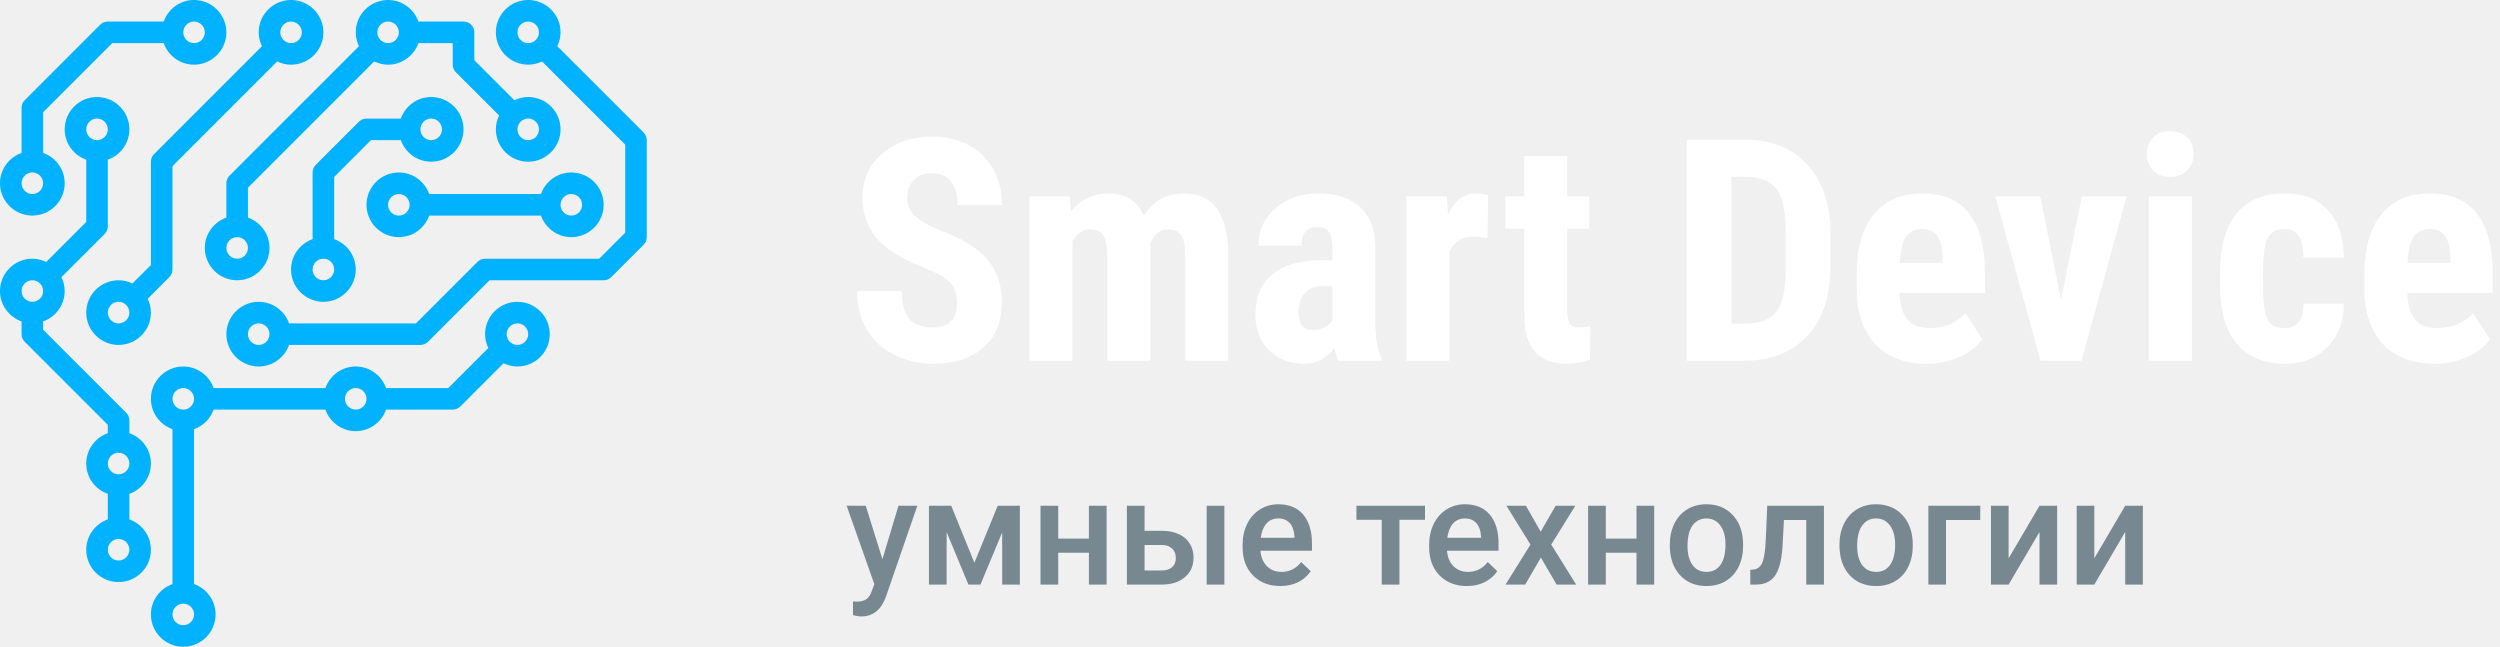
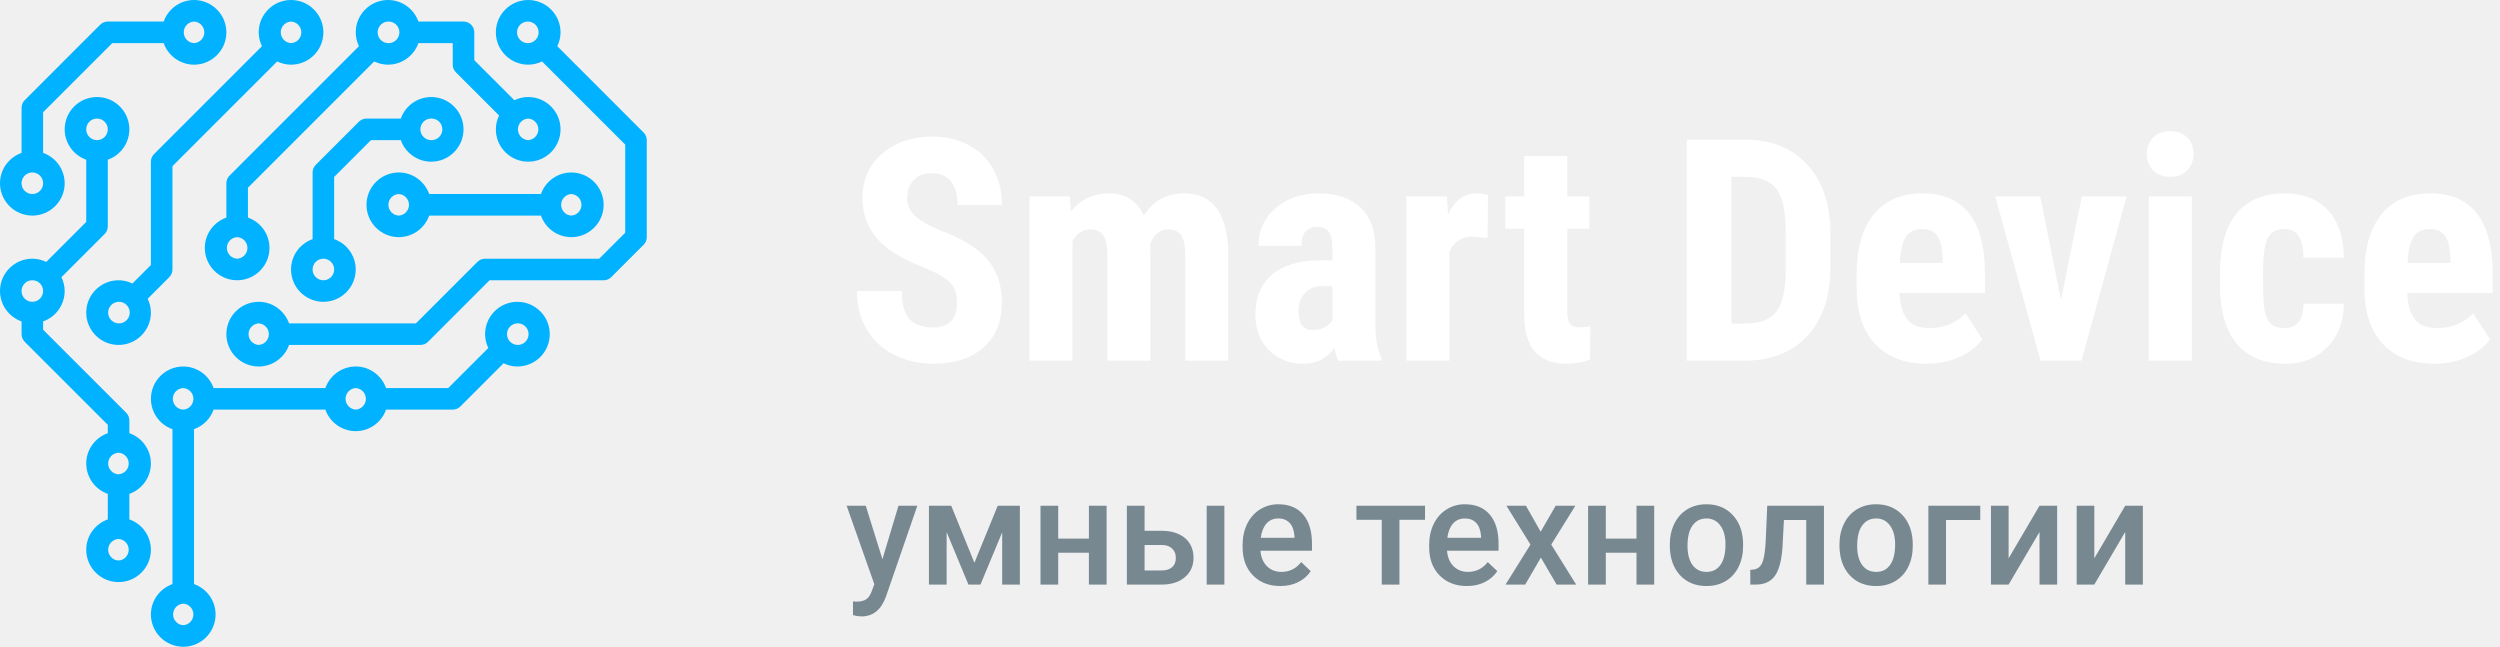
- <svg xmlns="http://www.w3.org/2000/svg" width="201" height="52" id="icon-logo" viewBox="0 0 201 52" fill="none">
-   <path d="M76.936 24.337C76.936 23.613 76.748 23.067 76.374 22.701C76.008 22.327 75.336 21.94 74.36 21.541C72.578 20.866 71.296 20.077 70.515 19.173C69.733 18.262 69.343 17.188 69.343 15.951C69.343 14.453 69.872 13.253 70.93 12.35C71.996 11.438 73.347 10.982 74.982 10.982C76.073 10.982 77.045 11.214 77.9 11.678C78.754 12.134 79.409 12.781 79.865 13.619C80.329 14.457 80.561 15.409 80.561 16.476H76.984C76.984 15.646 76.805 15.015 76.447 14.584C76.097 14.144 75.589 13.924 74.921 13.924C74.295 13.924 73.806 14.111 73.457 14.486C73.107 14.852 72.932 15.348 72.932 15.975C72.932 16.463 73.127 16.907 73.518 17.306C73.908 17.696 74.6 18.103 75.593 18.526C77.326 19.153 78.584 19.922 79.365 20.834C80.154 21.745 80.549 22.905 80.549 24.312C80.549 25.859 80.056 27.067 79.072 27.938C78.087 28.809 76.748 29.244 75.056 29.244C73.908 29.244 72.862 29.008 71.918 28.536C70.974 28.064 70.234 27.389 69.697 26.51C69.168 25.631 68.903 24.593 68.903 23.397H72.504C72.504 24.422 72.704 25.167 73.103 25.631C73.501 26.095 74.152 26.327 75.056 26.327C76.309 26.327 76.936 25.663 76.936 24.337ZM86.005 15.792L86.103 17.013C86.876 16.036 87.897 15.548 89.167 15.548C90.485 15.548 91.417 16.142 91.962 17.33C92.719 16.142 93.797 15.548 95.197 15.548C97.508 15.548 98.692 17.147 98.749 20.345V29H95.295V20.565C95.295 19.8 95.189 19.255 94.978 18.929C94.766 18.604 94.408 18.441 93.903 18.441C93.26 18.441 92.78 18.836 92.463 19.625L92.487 20.04V29H89.033V20.589C89.033 19.832 88.931 19.287 88.728 18.954C88.524 18.612 88.162 18.441 87.641 18.441C87.047 18.441 86.575 18.762 86.225 19.405V29H82.77V15.792H86.005ZM107.587 29C107.49 28.797 107.392 28.455 107.294 27.975C106.676 28.821 105.838 29.244 104.78 29.244C103.673 29.244 102.753 28.878 102.021 28.145C101.297 27.413 100.935 26.465 100.935 25.301C100.935 23.918 101.374 22.848 102.253 22.091C103.14 21.334 104.414 20.947 106.074 20.931H107.124V19.869C107.124 19.275 107.022 18.856 106.818 18.612C106.615 18.368 106.318 18.246 105.927 18.246C105.065 18.246 104.633 18.75 104.633 19.759H101.179C101.179 18.539 101.634 17.534 102.546 16.744C103.465 15.947 104.625 15.548 106.025 15.548C107.473 15.548 108.592 15.926 109.382 16.683C110.179 17.432 110.578 18.506 110.578 19.906V26.119C110.594 27.259 110.757 28.15 111.066 28.793V29H107.587ZM105.549 26.534C105.931 26.534 106.257 26.457 106.525 26.302C106.794 26.148 106.993 25.965 107.124 25.753V23.006H106.293C105.708 23.006 105.244 23.194 104.902 23.568C104.568 23.942 104.401 24.443 104.401 25.069C104.401 26.046 104.784 26.534 105.549 26.534ZM119.599 19.125L118.452 19.027C117.508 19.027 116.869 19.442 116.535 20.272V29H113.068V15.792H116.328L116.425 17.22C116.971 16.105 117.723 15.548 118.684 15.548C119.074 15.548 119.392 15.601 119.636 15.707L119.599 19.125ZM126.008 12.545V15.792H127.778V18.392H126.008V24.947C126.008 25.468 126.077 25.826 126.215 26.021C126.362 26.217 126.639 26.314 127.045 26.314C127.379 26.314 127.652 26.286 127.863 26.229L127.839 28.915C127.253 29.134 126.618 29.244 125.935 29.244C123.705 29.244 122.578 27.966 122.553 25.411V18.392H121.027V15.792H122.553V12.545H126.008ZM135.615 29V11.227H140.314C142.39 11.227 144.042 11.886 145.271 13.204C146.507 14.523 147.138 16.329 147.163 18.624V21.505C147.163 23.84 146.544 25.676 145.307 27.01C144.078 28.337 142.382 29 140.217 29H135.615ZM139.204 14.217V26.021H140.278C141.474 26.021 142.316 25.708 142.805 25.081C143.293 24.447 143.549 23.356 143.574 21.81V18.722C143.574 17.061 143.342 15.906 142.878 15.255C142.414 14.596 141.625 14.25 140.51 14.217H139.204ZM154.914 29.244C153.14 29.244 151.757 28.715 150.764 27.657C149.771 26.599 149.274 25.086 149.274 23.116V22.066C149.274 19.983 149.73 18.376 150.642 17.245C151.553 16.113 152.859 15.548 154.56 15.548C156.22 15.548 157.469 16.081 158.308 17.147C159.146 18.205 159.573 19.776 159.589 21.859V23.556H152.717C152.766 24.532 152.981 25.248 153.364 25.704C153.746 26.152 154.336 26.375 155.134 26.375C156.289 26.375 157.254 25.981 158.027 25.191L159.382 27.279C158.959 27.865 158.344 28.341 157.539 28.707C156.733 29.065 155.858 29.244 154.914 29.244ZM152.741 21.139H156.196V20.821C156.18 20.032 156.049 19.434 155.805 19.027C155.561 18.62 155.138 18.416 154.536 18.416C153.933 18.416 153.494 18.632 153.217 19.064C152.949 19.495 152.79 20.186 152.741 21.139ZM165.705 24.117L167.377 15.792H170.979L167.353 29H164.057L160.419 15.792H164.033L165.705 24.117ZM176.228 29H172.761V15.792H176.228V29ZM172.602 12.374C172.602 11.837 172.773 11.398 173.115 11.056C173.457 10.714 173.912 10.543 174.482 10.543C175.052 10.543 175.507 10.714 175.849 11.056C176.191 11.398 176.362 11.837 176.362 12.374C176.362 12.903 176.191 13.342 175.849 13.692C175.515 14.042 175.06 14.217 174.482 14.217C173.904 14.217 173.444 14.042 173.103 13.692C172.769 13.342 172.602 12.903 172.602 12.374ZM183.674 26.375C184.675 26.375 185.183 25.724 185.2 24.422H188.447C188.431 25.863 187.987 27.026 187.116 27.914C186.245 28.801 185.122 29.244 183.747 29.244C182.046 29.244 180.748 28.715 179.853 27.657C178.958 26.599 178.502 25.041 178.486 22.982V21.932C178.486 19.857 178.925 18.274 179.804 17.184C180.691 16.093 181.997 15.548 183.723 15.548C185.179 15.548 186.327 15.999 187.165 16.903C188.003 17.798 188.431 19.072 188.447 20.724H185.2C185.192 19.983 185.069 19.413 184.833 19.015C184.597 18.616 184.207 18.416 183.662 18.416C183.059 18.416 182.628 18.632 182.368 19.064C182.107 19.487 181.969 20.313 181.953 21.541V22.884C181.953 23.959 182.006 24.711 182.111 25.143C182.217 25.566 182.392 25.879 182.636 26.082C182.88 26.278 183.226 26.375 183.674 26.375ZM195.734 29.244C193.96 29.244 192.577 28.715 191.584 27.657C190.591 26.599 190.095 25.086 190.095 23.116V22.066C190.095 19.983 190.55 18.376 191.462 17.245C192.373 16.113 193.68 15.548 195.38 15.548C197.041 15.548 198.29 16.081 199.128 17.147C199.966 18.205 200.393 19.776 200.41 21.859V23.556H193.537C193.586 24.532 193.802 25.248 194.184 25.704C194.567 26.152 195.157 26.375 195.954 26.375C197.11 26.375 198.074 25.981 198.847 25.191L200.202 27.279C199.779 27.865 199.165 28.341 198.359 28.707C197.553 29.065 196.678 29.244 195.734 29.244ZM193.562 21.139H197.016V20.821C197 20.032 196.87 19.434 196.625 19.027C196.381 18.62 195.958 18.416 195.356 18.416C194.754 18.416 194.314 18.632 194.038 19.064C193.769 19.495 193.61 20.186 193.562 21.139Z" fill="white" />
-   <path d="M70.947 44.961L72.236 40.66H73.754L71.234 47.961C70.848 49.027 70.191 49.56 69.266 49.56C69.059 49.56 68.83 49.525 68.58 49.455V48.353L68.85 48.371C69.209 48.371 69.478 48.305 69.658 48.172C69.842 48.043 69.986 47.824 70.092 47.516L70.297 46.971L68.07 40.66H69.606L70.947 44.961ZM78.342 45.248L80.217 40.66H81.998V47H80.574V42.805L78.828 47H77.861L76.109 42.781V47H74.686V40.66H76.478L78.342 45.248ZM88.971 47H87.547V44.44H85.08V47H83.656V40.66H85.08V43.303H87.547V40.66H88.971V47ZM92.023 42.676H93.418C93.938 42.676 94.391 42.766 94.777 42.945C95.164 43.125 95.457 43.377 95.656 43.701C95.859 44.025 95.961 44.402 95.961 44.832C95.961 45.484 95.731 46.008 95.269 46.402C94.809 46.797 94.195 46.996 93.43 47H90.6V40.66H92.023V42.676ZM98.439 47H97.016V40.66H98.439V47ZM92.023 43.818V45.863H93.412C93.76 45.863 94.033 45.777 94.232 45.605C94.436 45.43 94.537 45.182 94.537 44.861C94.537 44.541 94.438 44.289 94.238 44.105C94.043 43.918 93.777 43.822 93.441 43.818H92.023ZM102.939 47.117C102.037 47.117 101.305 46.834 100.742 46.268C100.184 45.697 99.904 44.94 99.904 43.994V43.818C99.904 43.185 100.025 42.621 100.268 42.125C100.514 41.625 100.857 41.236 101.299 40.959C101.74 40.682 102.232 40.543 102.775 40.543C103.639 40.543 104.305 40.818 104.773 41.369C105.246 41.92 105.482 42.699 105.482 43.707V44.281H101.34C101.383 44.805 101.557 45.219 101.861 45.523C102.17 45.828 102.557 45.98 103.021 45.98C103.674 45.98 104.205 45.717 104.615 45.19L105.383 45.922C105.129 46.301 104.789 46.596 104.363 46.807C103.941 47.014 103.467 47.117 102.939 47.117ZM102.77 41.685C102.379 41.685 102.062 41.822 101.82 42.096C101.582 42.369 101.43 42.75 101.363 43.238H104.076V43.133C104.045 42.656 103.918 42.297 103.695 42.055C103.473 41.809 103.164 41.685 102.77 41.685ZM114.57 41.791H112.514V47H111.09V41.791H109.057V40.66H114.57V41.791ZM117.939 47.117C117.037 47.117 116.305 46.834 115.742 46.268C115.184 45.697 114.904 44.94 114.904 43.994V43.818C114.904 43.185 115.025 42.621 115.268 42.125C115.514 41.625 115.857 41.236 116.299 40.959C116.74 40.682 117.232 40.543 117.775 40.543C118.639 40.543 119.305 40.818 119.773 41.369C120.246 41.92 120.482 42.699 120.482 43.707V44.281H116.34C116.383 44.805 116.557 45.219 116.861 45.523C117.17 45.828 117.557 45.98 118.021 45.98C118.674 45.98 119.205 45.717 119.615 45.19L120.383 45.922C120.129 46.301 119.789 46.596 119.363 46.807C118.941 47.014 118.467 47.117 117.939 47.117ZM117.77 41.685C117.379 41.685 117.062 41.822 116.82 42.096C116.582 42.369 116.43 42.75 116.363 43.238H119.076V43.133C119.045 42.656 118.918 42.297 118.695 42.055C118.473 41.809 118.164 41.685 117.77 41.685ZM123.869 42.746L125.076 40.66H126.658L124.719 43.783L126.723 47H125.152L123.887 44.832L122.627 47H121.045L123.049 43.783L121.115 40.66H122.686L123.869 42.746ZM132.998 47H131.574V44.44H129.107V47H127.684V40.66H129.107V43.303H131.574V40.66H132.998V47ZM134.252 43.772C134.252 43.15 134.375 42.592 134.621 42.096C134.867 41.596 135.213 41.213 135.658 40.947C136.104 40.678 136.615 40.543 137.193 40.543C138.049 40.543 138.742 40.818 139.273 41.369C139.809 41.92 140.098 42.65 140.141 43.56L140.146 43.895C140.146 44.52 140.025 45.078 139.783 45.57C139.545 46.062 139.201 46.443 138.752 46.713C138.307 46.982 137.791 47.117 137.205 47.117C136.311 47.117 135.594 46.82 135.055 46.227C134.52 45.629 134.252 44.834 134.252 43.842V43.772ZM135.676 43.895C135.676 44.547 135.811 45.059 136.08 45.43C136.35 45.797 136.725 45.98 137.205 45.98C137.686 45.98 138.059 45.793 138.324 45.418C138.594 45.043 138.729 44.494 138.729 43.772C138.729 43.131 138.59 42.623 138.312 42.248C138.039 41.873 137.666 41.685 137.193 41.685C136.729 41.685 136.359 41.871 136.086 42.242C135.812 42.609 135.676 43.16 135.676 43.895ZM146.645 40.66V47H145.221V41.809H143.428L143.311 44.018C143.236 45.08 143.031 45.844 142.695 46.309C142.363 46.77 141.854 47 141.166 47H140.727L140.721 45.816L141.014 45.787C141.326 45.744 141.553 45.555 141.693 45.219C141.838 44.879 141.93 44.262 141.969 43.367L142.086 40.66H146.645ZM147.893 43.772C147.893 43.15 148.016 42.592 148.262 42.096C148.508 41.596 148.854 41.213 149.299 40.947C149.744 40.678 150.256 40.543 150.834 40.543C151.689 40.543 152.383 40.818 152.914 41.369C153.449 41.92 153.738 42.65 153.781 43.56L153.787 43.895C153.787 44.52 153.666 45.078 153.424 45.57C153.186 46.062 152.842 46.443 152.393 46.713C151.947 46.982 151.432 47.117 150.846 47.117C149.951 47.117 149.234 46.82 148.695 46.227C148.16 45.629 147.893 44.834 147.893 43.842V43.772ZM149.316 43.895C149.316 44.547 149.451 45.059 149.721 45.43C149.99 45.797 150.365 45.98 150.846 45.98C151.326 45.98 151.699 45.793 151.965 45.418C152.234 45.043 152.369 44.494 152.369 43.772C152.369 43.131 152.23 42.623 151.953 42.248C151.68 41.873 151.307 41.685 150.834 41.685C150.369 41.685 150 41.871 149.727 42.242C149.453 42.609 149.316 43.16 149.316 43.895ZM159.213 41.809H156.459V47H155.041V40.66H159.213V41.809ZM163.977 40.66H165.395V47H163.977V42.77L161.492 47H160.074V40.66H161.492V44.891L163.977 40.66ZM170.867 40.66H172.285V47H170.867V42.77L168.383 47H166.965V40.66H168.383V44.891L170.867 40.66Z" fill="#788891" />
-   <path d="M32.066 13.867C33.195 13.867 34.148 14.594 34.507 15.6H43.493C43.852 14.594 44.805 13.867 45.933 13.867C47.367 13.867 48.533 15.033 48.533 16.466C48.533 17.9 47.367 19.066 45.933 19.066C44.805 19.066 43.852 18.339 43.493 17.333H34.506C34.147 18.339 33.194 19.066 32.066 19.066C30.632 19.066 29.466 17.9 29.466 16.466C29.466 15.033 30.633 13.867 32.066 13.867ZM45.933 17.333C46.411 17.333 46.8 16.945 46.8 16.466C46.8 15.988 46.411 15.6 45.933 15.6C45.456 15.6 45.066 15.988 45.066 16.466C45.066 16.945 45.456 17.333 45.933 17.333ZM32.066 17.333C32.544 17.333 32.933 16.945 32.933 16.466C32.933 15.988 32.544 15.6 32.066 15.6C31.589 15.6 31.2 15.988 31.2 16.466C31.2 16.945 31.589 17.333 32.066 17.333Z" fill="#00B2FF" />
-   <path d="M25.133 19.226V13.867C25.133 13.636 25.224 13.416 25.387 13.254L28.854 9.787C29.016 9.624 29.237 9.533 29.467 9.533H32.226C32.585 8.527 33.538 7.8 34.667 7.8C36.1 7.8 37.267 8.966 37.267 10.4C37.267 11.833 36.1 13 34.667 13C33.538 13 32.585 12.273 32.226 11.267H29.825L26.867 14.225V19.226C27.873 19.585 28.6 20.538 28.6 21.666C28.6 23.1 27.433 24.266 26 24.266C24.567 24.266 23.4 23.1 23.4 21.666C23.4 20.538 24.127 19.585 25.133 19.226ZM34.667 11.267C35.144 11.267 35.533 10.878 35.533 10.4C35.533 9.921 35.144 9.533 34.667 9.533C34.189 9.533 33.8 9.921 33.8 10.4C33.8 10.878 34.189 11.267 34.667 11.267ZM26 22.533C26.477 22.533 26.867 22.145 26.867 21.666C26.867 21.188 26.477 20.8 26 20.8C25.522 20.8 25.133 21.188 25.133 21.666C25.133 22.145 25.522 22.533 26 22.533Z" fill="#00B2FF" />
-   <path d="M9.533 22.533C9.934 22.533 10.308 22.631 10.647 22.794L12.133 21.308V13C12.133 12.769 12.224 12.549 12.387 12.387L21.061 3.714C20.898 3.375 20.8 3 20.8 2.6C20.8 1.167 21.966 0 23.4 0C24.834 0 26 1.167 26 2.6C26 4.033 24.834 5.2 23.4 5.2C23 5.2 22.625 5.102 22.286 4.939L13.867 13.359V21.666C13.867 21.897 13.776 22.117 13.613 22.279L11.873 24.019C12.035 24.358 12.133 24.733 12.133 25.133C12.133 26.566 10.967 27.733 9.533 27.733C8.1 27.733 6.933 26.566 6.933 25.133C6.933 23.7 8.1 22.533 9.533 22.533ZM23.4 3.467C23.878 3.467 24.267 3.078 24.267 2.6C24.267 2.122 23.878 1.733 23.4 1.733C22.922 1.733 22.533 2.122 22.533 2.6C22.533 3.078 22.922 3.467 23.4 3.467ZM9.533 26C10.011 26 10.4 25.611 10.4 25.133C10.4 24.654 10.011 24.266 9.533 24.266C9.056 24.266 8.667 24.654 8.667 25.133C8.667 25.611 9.056 26 9.533 26Z" fill="#00B2FF" />
-   <path d="M1.734 12.293V8.667C1.734 8.436 1.825 8.216 1.987 8.054L8.054 1.987C8.216 1.824 8.437 1.733 8.667 1.733H13.16C13.518 0.727 14.472 0 15.6 0C17.034 0 18.2 1.167 18.2 2.6C18.2 4.033 17.034 5.2 15.6 5.2C14.472 5.2 13.518 4.473 13.16 3.467H9.026L3.467 9.025V12.293C4.473 12.651 5.2 13.605 5.2 14.733C5.2 16.166 4.034 17.333 2.6 17.333C1.167 17.333 0 16.166 0 14.733C0 13.605 0.727 12.651 1.734 12.293ZM15.6 3.467C16.078 3.467 16.467 3.078 16.467 2.6C16.467 2.122 16.078 1.733 15.6 1.733C15.123 1.733 14.733 2.122 14.733 2.6C14.733 3.078 15.123 3.467 15.6 3.467ZM2.6 15.6C3.078 15.6 3.467 15.211 3.467 14.733C3.467 14.255 3.078 13.866 2.6 13.866C2.123 13.866 1.734 14.255 1.734 14.733C1.734 15.211 2.123 15.6 2.6 15.6Z" fill="#00B2FF" />
-   <path d="M13.866 46.959V34.507C12.861 34.148 12.133 33.194 12.133 32.066C12.133 30.633 13.3 29.466 14.733 29.466C15.862 29.466 16.815 30.193 17.174 31.2H26.16C26.518 30.193 27.472 29.466 28.6 29.466C29.729 29.466 30.682 30.193 31.041 31.2H36.041L39.261 27.98C39.098 27.641 39 27.267 39 26.866C39 25.433 40.167 24.266 41.6 24.266C43.034 24.266 44.2 25.433 44.2 26.866C44.2 28.3 43.034 29.466 41.6 29.466C41.2 29.466 40.825 29.368 40.486 29.205L37.013 32.679C36.851 32.842 36.63 32.933 36.4 32.933H31.041C30.682 33.939 29.729 34.666 28.6 34.666C27.472 34.666 26.518 33.939 26.16 32.933H17.173C16.912 33.667 16.333 34.245 15.599 34.507V46.959C16.605 47.318 17.333 48.272 17.333 49.4C17.333 50.834 16.166 52 14.733 52C13.299 52 12.133 50.834 12.133 49.4C12.133 48.272 12.86 47.318 13.866 46.959ZM41.6 27.733C42.078 27.733 42.467 27.345 42.467 26.866C42.467 26.388 42.078 26 41.6 26C41.123 26 40.733 26.388 40.733 26.866C40.733 27.345 41.123 27.733 41.6 27.733ZM28.6 32.933C29.078 32.933 29.467 32.544 29.467 32.066C29.467 31.588 29.078 31.2 28.6 31.2C28.123 31.2 27.733 31.588 27.733 32.066C27.733 32.544 28.123 32.933 28.6 32.933ZM14.733 50.266C15.211 50.266 15.6 49.877 15.6 49.399C15.6 48.921 15.211 48.532 14.733 48.532C14.256 48.532 13.867 48.921 13.867 49.399C13.867 49.877 14.256 50.266 14.733 50.266ZM14.733 32.933C15.211 32.933 15.6 32.544 15.6 32.066C15.6 31.588 15.211 31.2 14.733 31.2C14.256 31.2 13.867 31.588 13.867 32.066C13.867 32.544 14.256 32.933 14.733 32.933Z" fill="#00B2FF" />
-   <path d="M18.2 17.492V14.733C18.2 14.503 18.291 14.282 18.454 14.12L28.861 3.714C28.698 3.375 28.6 3 28.6 2.6C28.6 1.167 29.767 0 31.2 0C32.329 0 33.282 0.727 33.641 1.733H37.267C37.745 1.733 38.134 2.121 38.134 2.6V4.841L41.353 8.061C41.692 7.898 42.066 7.8 42.467 7.8C43.9 7.8 45.067 8.966 45.067 10.4C45.067 11.833 43.9 13 42.467 13C41.033 13 39.867 11.833 39.867 10.4C39.867 9.999 39.965 9.625 40.128 9.286L36.654 5.813C36.491 5.651 36.4 5.43 36.4 5.2V3.467H33.641C33.282 4.473 32.329 5.2 31.2 5.2C30.8 5.2 30.425 5.102 30.087 4.939L19.934 15.092V17.492C20.94 17.851 21.667 18.805 21.667 19.933C21.667 21.366 20.5 22.533 19.067 22.533C17.633 22.533 16.467 21.366 16.467 19.933C16.467 18.805 17.194 17.851 18.2 17.492ZM42.467 11.267C42.944 11.267 43.334 10.878 43.334 10.4C43.334 9.921 42.944 9.533 42.467 9.533C41.989 9.533 41.6 9.921 41.6 10.4C41.6 10.878 41.989 11.267 42.467 11.267ZM31.2 3.467C31.678 3.467 32.067 3.078 32.067 2.6C32.067 2.122 31.678 1.733 31.2 1.733C30.723 1.733 30.334 2.122 30.334 2.6C30.334 3.078 30.723 3.467 31.2 3.467ZM19.067 20.8C19.544 20.8 19.934 20.411 19.934 19.933C19.934 19.455 19.544 19.066 19.067 19.066C18.589 19.066 18.2 19.455 18.2 19.933C18.2 20.411 18.589 20.8 19.067 20.8Z" fill="#00B2FF" />
-   <path d="M20.8 24.266C21.928 24.266 22.882 24.993 23.241 26H33.441L38.387 21.054C38.549 20.891 38.77 20.8 39 20.8H48.175L50.267 18.708V11.625L43.58 4.939C43.242 5.102 42.867 5.2 42.467 5.2C41.033 5.2 39.867 4.033 39.867 2.6C39.867 1.167 41.033 0 42.467 0C43.9 0 45.067 1.167 45.067 2.6C45.067 3 44.969 3.375 44.806 3.714L51.746 10.654C51.909 10.816 52 11.036 52 11.267V19.066C52 19.297 51.909 19.517 51.746 19.679L49.146 22.279C48.984 22.442 48.763 22.533 48.533 22.533H39.359L34.413 27.479C34.251 27.642 34.03 27.733 33.8 27.733H23.241C22.882 28.739 21.928 29.466 20.8 29.466C19.366 29.466 18.2 28.3 18.2 26.866C18.2 25.433 19.366 24.266 20.8 24.266ZM42.467 1.733C41.989 1.733 41.6 2.122 41.6 2.6C41.6 3.078 41.989 3.467 42.467 3.467C42.944 3.467 43.333 3.078 43.333 2.6C43.333 2.122 42.944 1.733 42.467 1.733ZM20.8 27.733C21.277 27.733 21.667 27.345 21.667 26.866C21.667 26.388 21.277 26 20.8 26C20.323 26 19.933 26.388 19.933 26.866C19.933 27.345 20.323 27.733 20.8 27.733Z" fill="#00B2FF" />
-   <path d="M2.6 20.8C3 20.8 3.375 20.898 3.714 21.061L6.933 17.841V12.84C5.927 12.482 5.2 11.528 5.2 10.4C5.2 8.966 6.367 7.8 7.8 7.8C9.233 7.8 10.4 8.966 10.4 10.4C10.4 11.528 9.673 12.482 8.667 12.84V18.2C8.667 18.43 8.576 18.65 8.413 18.812L4.939 22.286C5.102 22.625 5.2 22.999 5.2 23.4C5.2 24.528 4.473 25.481 3.467 25.84V26.508L10.146 33.187C10.309 33.349 10.4 33.569 10.4 33.8V34.826C11.406 35.184 12.133 36.138 12.133 37.266C12.133 38.395 11.406 39.348 10.4 39.707V41.76C11.406 42.118 12.133 43.072 12.133 44.2C12.133 45.634 10.967 46.8 9.533 46.8C8.1 46.8 6.933 45.634 6.933 44.2C6.933 43.072 7.66 42.118 8.667 41.76V39.707C7.66 39.348 6.933 38.395 6.933 37.266C6.933 36.138 7.66 35.184 8.667 34.826V34.158L1.987 27.479C1.824 27.317 1.733 27.097 1.733 26.866V25.84C0.727 25.481 -3.24249e-05 24.528 -3.24249e-05 23.4C-3.24249e-05 21.966 1.167 20.8 2.6 20.8ZM7.8 11.267C8.277 11.267 8.667 10.878 8.667 10.4C8.667 9.921 8.277 9.533 7.8 9.533C7.322 9.533 6.933 9.921 6.933 10.4C6.933 10.878 7.322 11.267 7.8 11.267ZM9.533 45.066C10.011 45.066 10.4 44.678 10.4 44.199C10.4 43.721 10.011 43.333 9.533 43.333C9.056 43.333 8.667 43.721 8.667 44.199C8.667 44.678 9.056 45.066 9.533 45.066ZM9.533 38.133C10.011 38.133 10.4 37.745 10.4 37.266C10.4 36.788 10.011 36.4 9.533 36.4C9.056 36.4 8.667 36.788 8.667 37.266C8.667 37.745 9.056 38.133 9.533 38.133ZM2.6 24.266C3.078 24.266 3.467 23.878 3.467 23.4C3.467 22.921 3.078 22.533 2.6 22.533C2.122 22.533 1.733 22.921 1.733 23.4C1.733 23.878 2.122 24.266 2.6 24.266Z" fill="#00B2FF" />
+ <svg xmlns="http://www.w3.org/2000/svg" width="201" height="52" fill="none">
+   <path d="M76.936 24.337c0-.724-.188-1.27-.562-1.636-.366-.374-1.038-.76-2.014-1.16-1.782-.675-3.064-1.464-3.845-2.368-.782-.911-1.172-1.985-1.172-3.222 0-1.498.529-2.698 1.587-3.601 1.066-.912 2.417-1.368 4.052-1.368 1.09 0 2.063.232 2.918.696a4.708 4.708 0 011.965 1.941c.464.838.696 1.79.696 2.857h-3.577c0-.83-.179-1.461-.537-1.892-.35-.44-.858-.66-1.526-.66-.626 0-1.115.188-1.465.562-.35.366-.524.862-.524 1.49 0 .487.195.93.586 1.33.39.39 1.082.797 2.075 1.22 1.733.627 2.99 1.396 3.772 2.308.79.911 1.184 2.07 1.184 3.479 0 1.546-.493 2.754-1.477 3.625-.985.87-2.324 1.306-4.016 1.306-1.148 0-2.194-.236-3.138-.708a5.35 5.35 0 01-2.221-2.026c-.53-.88-.794-1.917-.794-3.113h3.601c0 1.025.2 1.77.599 2.234.398.464 1.05.696 1.953.696 1.253 0 1.88-.664 1.88-1.99zm9.07-8.545l.097 1.22c.773-.976 1.794-1.464 3.064-1.464 1.318 0 2.25.594 2.795 1.782.757-1.188 1.835-1.782 3.235-1.782 2.311 0 3.495 1.599 3.552 4.797V29h-3.454v-8.435c0-.765-.106-1.31-.317-1.636-.212-.325-.57-.488-1.075-.488-.643 0-1.123.395-1.44 1.184l.024.415V29h-3.454v-8.41c0-.758-.102-1.303-.305-1.636-.204-.342-.566-.513-1.087-.513-.594 0-1.066.321-1.416.964V29h-3.454V15.792h3.234zM107.586 29c-.097-.203-.195-.545-.293-1.025-.618.846-1.456 1.27-2.514 1.27-1.107 0-2.027-.367-2.759-1.1-.724-.732-1.086-1.68-1.086-2.844 0-1.383.439-2.453 1.318-3.21.887-.757 2.161-1.144 3.821-1.16h1.05V19.87c0-.594-.102-1.013-.306-1.257-.203-.244-.5-.366-.891-.366-.862 0-1.294.504-1.294 1.513h-3.454c0-1.22.455-2.226 1.367-3.015.919-.797 2.079-1.196 3.479-1.196 1.448 0 2.567.378 3.357 1.135.797.749 1.196 1.823 1.196 3.223v6.213c.016 1.14.179 2.03.488 2.674V29h-3.479zm-2.038-2.466c.382 0 .708-.077.976-.232.269-.154.468-.337.599-.55v-2.746h-.831c-.585 0-1.049.188-1.391.562-.334.374-.501.875-.501 1.501 0 .977.383 1.465 1.148 1.465zm14.05-7.41l-1.147-.097c-.944 0-1.583.415-1.917 1.245V29h-3.467V15.792h3.26l.097 1.428c.546-1.115 1.298-1.672 2.259-1.672.39 0 .708.053.952.159l-.037 3.418zm6.409-6.58v3.248h1.77v2.6h-1.77v6.555c0 .521.069.88.207 1.075.147.195.424.293.83.293.334 0 .607-.029.818-.086l-.024 2.686c-.586.22-1.221.33-1.904.33-2.23 0-3.357-1.279-3.382-3.834v-7.019h-1.526v-2.6h1.526v-3.247h3.455zM135.615 29V11.227h4.699c2.076 0 3.728.659 4.957 1.977 1.236 1.319 1.867 3.125 1.892 5.42v2.88c0 2.336-.619 4.172-1.856 5.506-1.229 1.327-2.925 1.99-5.09 1.99h-4.602zm3.589-14.783v11.804h1.074c1.196 0 2.038-.313 2.527-.94.488-.634.744-1.725.769-3.27v-3.09c0-1.66-.232-2.815-.696-3.466-.464-.66-1.253-1.005-2.368-1.038h-1.306zm15.71 15.027c-1.774 0-3.157-.529-4.15-1.587-.993-1.058-1.49-2.571-1.49-4.54v-1.05c0-2.084.456-3.691 1.368-4.822.911-1.132 2.217-1.697 3.918-1.697 1.66 0 2.909.533 3.748 1.599.838 1.058 1.265 2.629 1.281 4.712v1.697h-6.872c.049.976.264 1.692.647 2.148.382.448.972.671 1.77.671 1.155 0 2.12-.394 2.893-1.184l1.355 2.088c-.423.586-1.038 1.062-1.843 1.428a6.392 6.392 0 01-2.625.537zm-2.173-8.105h3.455v-.318c-.016-.79-.147-1.387-.391-1.794-.244-.407-.667-.61-1.269-.61-.603 0-1.042.215-1.319.646-.268.432-.427 1.123-.476 2.076zm12.964 2.978l1.672-8.325h3.602L167.353 29h-3.296l-3.638-13.208h3.614l1.672 8.325zM176.228 29h-3.467V15.792h3.467V29zm-3.626-16.626c0-.537.171-.976.513-1.318.342-.342.797-.513 1.367-.513s1.025.17 1.367.513c.342.342.513.78.513 1.318 0 .529-.171.968-.513 1.318-.334.35-.789.525-1.367.525s-1.038-.175-1.379-.525c-.334-.35-.501-.789-.501-1.318zm11.072 14.001c1.001 0 1.509-.65 1.526-1.953h3.247c-.016 1.44-.46 2.604-1.331 3.492-.871.887-1.994 1.33-3.369 1.33-1.701 0-2.999-.529-3.894-1.587-.895-1.058-1.351-2.616-1.367-4.675v-1.05c0-2.075.439-3.658 1.318-4.748.887-1.09 2.193-1.636 3.919-1.636 1.456 0 2.604.451 3.442 1.355.838.895 1.266 2.169 1.282 3.82H185.2c-.008-.74-.131-1.31-.367-1.708-.236-.4-.626-.599-1.171-.599-.603 0-1.034.216-1.294.648-.261.423-.399 1.249-.415 2.477v1.343c0 1.075.053 1.827.158 2.259.106.423.281.736.525.94.244.195.59.293 1.038.293zm12.06 2.87c-1.774 0-3.157-.53-4.15-1.588-.993-1.058-1.489-2.571-1.489-4.54v-1.05c0-2.084.455-3.691 1.367-4.822.911-1.132 2.218-1.697 3.918-1.697 1.661 0 2.91.533 3.748 1.599.838 1.058 1.265 2.629 1.282 4.712v1.697h-6.873c.049.976.265 1.692.647 2.148.383.448.973.671 1.77.671 1.156 0 2.12-.394 2.893-1.184l1.355 2.088c-.423.586-1.037 1.062-1.843 1.428a6.392 6.392 0 01-2.625.537zm-2.172-8.106h3.454v-.318c-.016-.79-.146-1.387-.391-1.794-.244-.407-.667-.61-1.269-.61-.602 0-1.042.215-1.318.646-.269.432-.428 1.123-.476 2.076z" fill="#fff" />
+   <path d="M70.947 44.96l1.29-4.3h1.517l-2.52 7.3c-.386 1.067-1.043 1.6-1.968 1.6a2.55 2.55 0 01-.686-.105v-1.102l.27.018c.359 0 .629-.066.808-.2.184-.128.328-.347.434-.655l.205-.545-2.227-6.31h1.536l1.341 4.3zm7.395.288l1.875-4.588h1.781V47h-1.424v-4.195L78.828 47h-.967l-1.752-4.219V47h-1.423v-6.34h1.792l1.864 4.588zM88.97 47h-1.424v-2.56H85.08V47h-1.424v-6.34h1.424v2.643h2.467V40.66h1.424V47zm3.052-4.324h1.395c.52 0 .973.09 1.36.27.386.179.679.431.878.755.203.324.305.701.305 1.131 0 .652-.23 1.176-.692 1.57-.46.395-1.074.594-1.84.598H90.6v-6.34h1.424v2.016zM98.44 47h-1.423v-6.34h1.423V47zm-6.416-3.182v2.045h1.39c.347 0 .62-.086.82-.258.203-.175.304-.423.304-.744 0-.32-.1-.572-.299-.755-.195-.188-.46-.284-.797-.288h-1.418zm10.916 3.3c-.902 0-1.634-.284-2.197-.85-.558-.57-.838-1.328-.838-2.274v-.176c0-.633.121-1.197.364-1.693.246-.5.589-.889 1.031-1.166a2.715 2.715 0 011.476-.416c.864 0 1.53.275 1.998.826.473.55.709 1.33.709 2.338v.574h-4.142c.043.524.217.938.521 1.242.309.305.696.457 1.16.457.653 0 1.184-.263 1.594-.79l.768.732a2.58 2.58 0 01-1.02.885c-.422.207-.896.31-1.424.31zm-.169-5.433c-.391 0-.708.137-.95.41-.238.274-.39.655-.457 1.143h2.713v-.105c-.031-.477-.158-.836-.381-1.078-.222-.246-.531-.37-.925-.37zm11.8.106h-2.056V47h-1.424v-5.209h-2.033v-1.13h5.513v1.13zm3.369 5.326c-.902 0-1.634-.283-2.197-.85-.558-.57-.838-1.328-.838-2.273v-.176c0-.633.121-1.197.364-1.693.246-.5.589-.889 1.031-1.166a2.715 2.715 0 011.476-.416c.864 0 1.53.275 1.998.826.473.55.709 1.33.709 2.338v.574h-4.142c.043.524.217.938.521 1.242.309.305.696.457 1.16.457.653 0 1.184-.263 1.594-.79l.768.732a2.58 2.58 0 01-1.02.885c-.422.207-.896.31-1.424.31zm-.169-5.431c-.391 0-.708.136-.95.41-.238.273-.39.654-.457 1.142h2.713v-.105c-.031-.477-.158-.836-.381-1.078-.222-.246-.531-.37-.925-.37zm6.099 1.06l1.207-2.086h1.582l-1.939 3.123L126.723 47h-1.571l-1.265-2.168-1.26 2.168h-1.582l2.004-3.217-1.934-3.123h1.571l1.183 2.086zM132.998 47h-1.424v-2.56h-2.467V47h-1.423v-6.34h1.423v2.643h2.467V40.66h1.424V47zm1.254-3.228c0-.622.123-1.18.369-1.676.246-.5.592-.883 1.037-1.149.446-.27.957-.404 1.535-.404.856 0 1.549.275 2.08.826.536.55.825 1.281.868 2.191l.005.334c0 .626-.121 1.184-.363 1.676a2.638 2.638 0 01-1.031 1.143c-.445.27-.961.404-1.547.404-.894 0-1.611-.297-2.15-.89-.535-.598-.803-1.393-.803-2.385v-.07zm1.424.123c0 .652.135 1.164.404 1.535.27.367.645.55 1.125.55.481 0 .854-.187 1.119-.562.27-.375.405-.924.405-1.646 0-.641-.139-1.149-.417-1.524a1.31 1.31 0 00-1.119-.563c-.464 0-.834.186-1.107.557-.274.367-.41.918-.41 1.653zm10.969-3.235V47h-1.424v-5.191h-1.793l-.117 2.209c-.075 1.062-.28 1.826-.616 2.29-.332.462-.841.692-1.529.692h-.439l-.006-1.184.293-.029c.312-.043.539-.232.679-.568.145-.34.237-.957.276-1.852l.117-2.707h4.559zm1.248 3.112c0-.622.123-1.18.369-1.676.246-.5.592-.883 1.037-1.149.445-.27.957-.404 1.535-.404.855 0 1.549.275 2.08.826.535.55.824 1.281.867 2.191l.006.334c0 .626-.121 1.184-.363 1.676a2.638 2.638 0 01-1.031 1.143c-.446.27-.961.404-1.547.404-.895 0-1.612-.297-2.151-.89-.535-.598-.802-1.393-.802-2.385v-.07zm1.423.123c0 .652.135 1.164.405 1.535.269.367.644.55 1.125.55.48 0 .853-.187 1.119-.562.269-.375.404-.924.404-1.646 0-.641-.139-1.149-.416-1.524a1.31 1.31 0 00-1.119-.563c-.465 0-.834.186-1.107.557-.274.367-.411.918-.411 1.653zm9.897-2.086h-2.754V47h-1.418v-6.34h4.172v1.149zm4.764-1.149h1.418V47h-1.418v-4.23L161.492 47h-1.418v-6.34h1.418v4.23l2.485-4.23zm6.89 0h1.418V47h-1.418v-4.23L168.383 47h-1.418v-6.34h1.418v4.23l2.484-4.23z" fill="#788891" />
+   <path d="M32.066 13.867c1.129 0 2.082.727 2.441 1.733h8.986a2.596 2.596 0 012.44-1.733c1.434 0 2.6 1.166 2.6 2.6 0 1.433-1.166 2.6-2.6 2.6a2.597 2.597 0 01-2.44-1.734h-8.987a2.597 2.597 0 01-2.44 1.733 2.603 2.603 0 01-2.6-2.6c0-1.433 1.167-2.6 2.6-2.6zm13.867 3.466a.868.868 0 000-1.733.868.868 0 000 1.733zm-13.867 0a.868.868 0 000-1.733.867.867 0 000 1.733z" fill="#00B2FF" />
+   <path d="M25.133 19.226v-5.36c0-.23.091-.45.254-.612l3.467-3.467a.864.864 0 01.613-.254h2.76a2.596 2.596 0 012.44-1.733c1.433 0 2.6 1.166 2.6 2.6 0 1.433-1.167 2.6-2.6 2.6a2.596 2.596 0 01-2.44-1.733h-2.402l-2.958 2.958v5a2.596 2.596 0 011.733 2.441c0 1.434-1.167 2.6-2.6 2.6a2.603 2.603 0 01-2.6-2.6c0-1.128.727-2.081 1.733-2.44zm9.534-7.96a.868.868 0 10-.002-1.735.868.868 0 00.002 1.736zM26 22.534a.867.867 0 10-.002-1.735.867.867 0 00.002 1.735zm-16.467-.001c.4 0 .775.098 1.114.26l1.486-1.485V13c0-.23.091-.45.254-.613l8.674-8.673A2.556 2.556 0 0120.8 2.6c0-1.433 1.166-2.6 2.6-2.6C24.834 0 26 1.167 26 2.6s-1.166 2.6-2.6 2.6c-.4 0-.775-.098-1.114-.261l-8.42 8.42v8.307c0 .23-.09.451-.253.613l-1.74 1.74c.162.34.26.714.26 1.114 0 1.433-1.166 2.6-2.6 2.6a2.603 2.603 0 01-2.6-2.6c0-1.433 1.167-2.6 2.6-2.6zM23.4 3.467a.868.868 0 000-1.734.868.868 0 000 1.734zM9.533 26a.868.868 0 10-.001-1.735A.868.868 0 009.533 26zM1.734 12.293V8.667c0-.231.09-.451.253-.613l6.067-6.067a.864.864 0 01.613-.254h4.493A2.596 2.596 0 0115.6 0c1.434 0 2.6 1.167 2.6 2.6s-1.166 2.6-2.6 2.6a2.596 2.596 0 01-2.44-1.733H9.026l-5.56 5.558v3.268a2.596 2.596 0 011.734 2.44c0 1.433-1.166 2.6-2.6 2.6a2.603 2.603 0 01-2.6-2.6c0-1.128.727-2.082 1.734-2.44zM15.6 3.467a.868.868 0 000-1.734.868.868 0 000 1.734zM2.6 15.6a.867.867 0 10-.001-1.735A.867.867 0 002.6 15.6zm11.266 31.36V34.507a2.597 2.597 0 01-1.732-2.44c0-1.434 1.166-2.6 2.6-2.6 1.128 0 2.081.726 2.44 1.733h8.986a2.596 2.596 0 012.44-1.734c1.129 0 2.082.727 2.44 1.733h5.001l3.22-3.22a2.556 2.556 0 01-.26-1.113c0-1.433 1.166-2.6 2.6-2.6 1.433 0 2.6 1.167 2.6 2.6 0 1.434-1.167 2.6-2.6 2.6-.401 0-.776-.098-1.114-.26l-3.474 3.473a.864.864 0 01-.613.254h-5.36a2.597 2.597 0 01-2.44 1.733 2.597 2.597 0 01-2.44-1.733h-8.987a2.597 2.597 0 01-1.574 1.574V46.96a2.596 2.596 0 011.734 2.44c0 1.434-1.167 2.6-2.6 2.6a2.603 2.603 0 01-2.6-2.6c0-1.128.727-2.082 1.733-2.44zM41.6 27.732a.868.868 0 10-.001-1.735.868.868 0 00.001 1.735zm-13 5.2a.868.868 0 000-1.733.868.868 0 000 1.733zM14.733 50.266a.868.868 0 000-1.733.868.868 0 000 1.733zm0-17.333a.868.868 0 000-1.733.867.867 0 000 1.733z" fill="#00B2FF" />
+   <path d="M18.2 17.492v-2.759c0-.23.091-.45.254-.613L28.861 3.714a2.558 2.558 0 01-.26-1.114c0-1.433 1.166-2.6 2.6-2.6 1.128 0 2.081.727 2.44 1.733h3.626c.478 0 .867.388.867.867v2.241l3.22 3.22a2.549 2.549 0 011.113-.261c1.433 0 2.6 1.166 2.6 2.6 0 1.433-1.167 2.6-2.6 2.6a2.603 2.603 0 01-2.6-2.6c0-.4.098-.775.26-1.114l-3.473-3.473A.863.863 0 0136.4 5.2V3.467h-2.76A2.597 2.597 0 0131.2 5.2c-.4 0-.775-.098-1.113-.261L19.934 15.092v2.4a2.596 2.596 0 011.733 2.441c0 1.433-1.167 2.6-2.6 2.6a2.603 2.603 0 01-2.6-2.6c0-1.128.727-2.082 1.733-2.44zm24.267-6.226a.868.868 0 000-1.733.868.868 0 000 1.734zM31.2 3.467a.868.868 0 10-.001-1.734.868.868 0 00.001 1.735zM19.067 20.8a.868.868 0 000-1.734.868.868 0 000 1.734z" fill="#00B2FF" />
+   <path d="M20.8 24.266c1.128 0 2.082.727 2.44 1.734h10.201l4.946-4.946A.864.864 0 0139 20.8h9.175l2.092-2.092v-7.083L43.58 4.94c-.338.163-.713.26-1.113.26a2.603 2.603 0 01-2.6-2.599c0-1.433 1.166-2.6 2.6-2.6 1.433 0 2.6 1.167 2.6 2.6 0 .4-.098.775-.261 1.114l6.94 6.94a.863.863 0 01.254.613v7.8c0 .23-.091.45-.254.612l-2.6 2.6a.864.864 0 01-.613.254H39.36l-4.946 4.946a.864.864 0 01-.613.254H23.24a2.596 2.596 0 01-2.44 1.733 2.603 2.603 0 01-2.6-2.6c0-1.433 1.166-2.6 2.6-2.6zM42.467 1.733a.868.868 0 10.001 1.735.868.868 0 00-.001-1.735zm-21.667 26a.868.868 0 000-1.733.868.868 0 000 1.733zM2.6 20.8c.4 0 .775.098 1.114.26l3.22-3.219v-5A2.596 2.596 0 015.2 10.4c0-1.434 1.167-2.6 2.6-2.6s2.6 1.166 2.6 2.6a2.596 2.596 0 01-1.733 2.44v5.36c0 .23-.091.45-.254.613l-3.474 3.473c.163.339.261.713.261 1.114a2.597 2.597 0 01-1.733 2.44v.668l6.679 6.679a.863.863 0 01.254.613v1.026a2.596 2.596 0 011.733 2.44 2.596 2.596 0 01-1.733 2.44v2.054a2.596 2.596 0 011.733 2.44c0 1.434-1.166 2.6-2.6 2.6a2.603 2.603 0 01-2.6-2.6c0-1.128.727-2.082 1.734-2.44v-2.053a2.596 2.596 0 01-1.734-2.44c0-1.13.727-2.083 1.734-2.441v-.668l-6.68-6.679a.863.863 0 01-.254-.613V25.84A2.597 2.597 0 010 23.4c0-1.434 1.167-2.6 2.6-2.6zm5.2-9.534a.867.867 0 10-.002-1.734.867.867 0 00.002 1.735zm1.733 33.8a.868.868 0 000-1.733.867.867 0 000 1.733zm0-6.933a.868.868 0 000-1.733.867.867 0 000 1.733zM2.6 24.266a.867.867 0 10-.002-1.735.867.867 0 00.002 1.735z" fill="#00B2FF" />
</svg>
